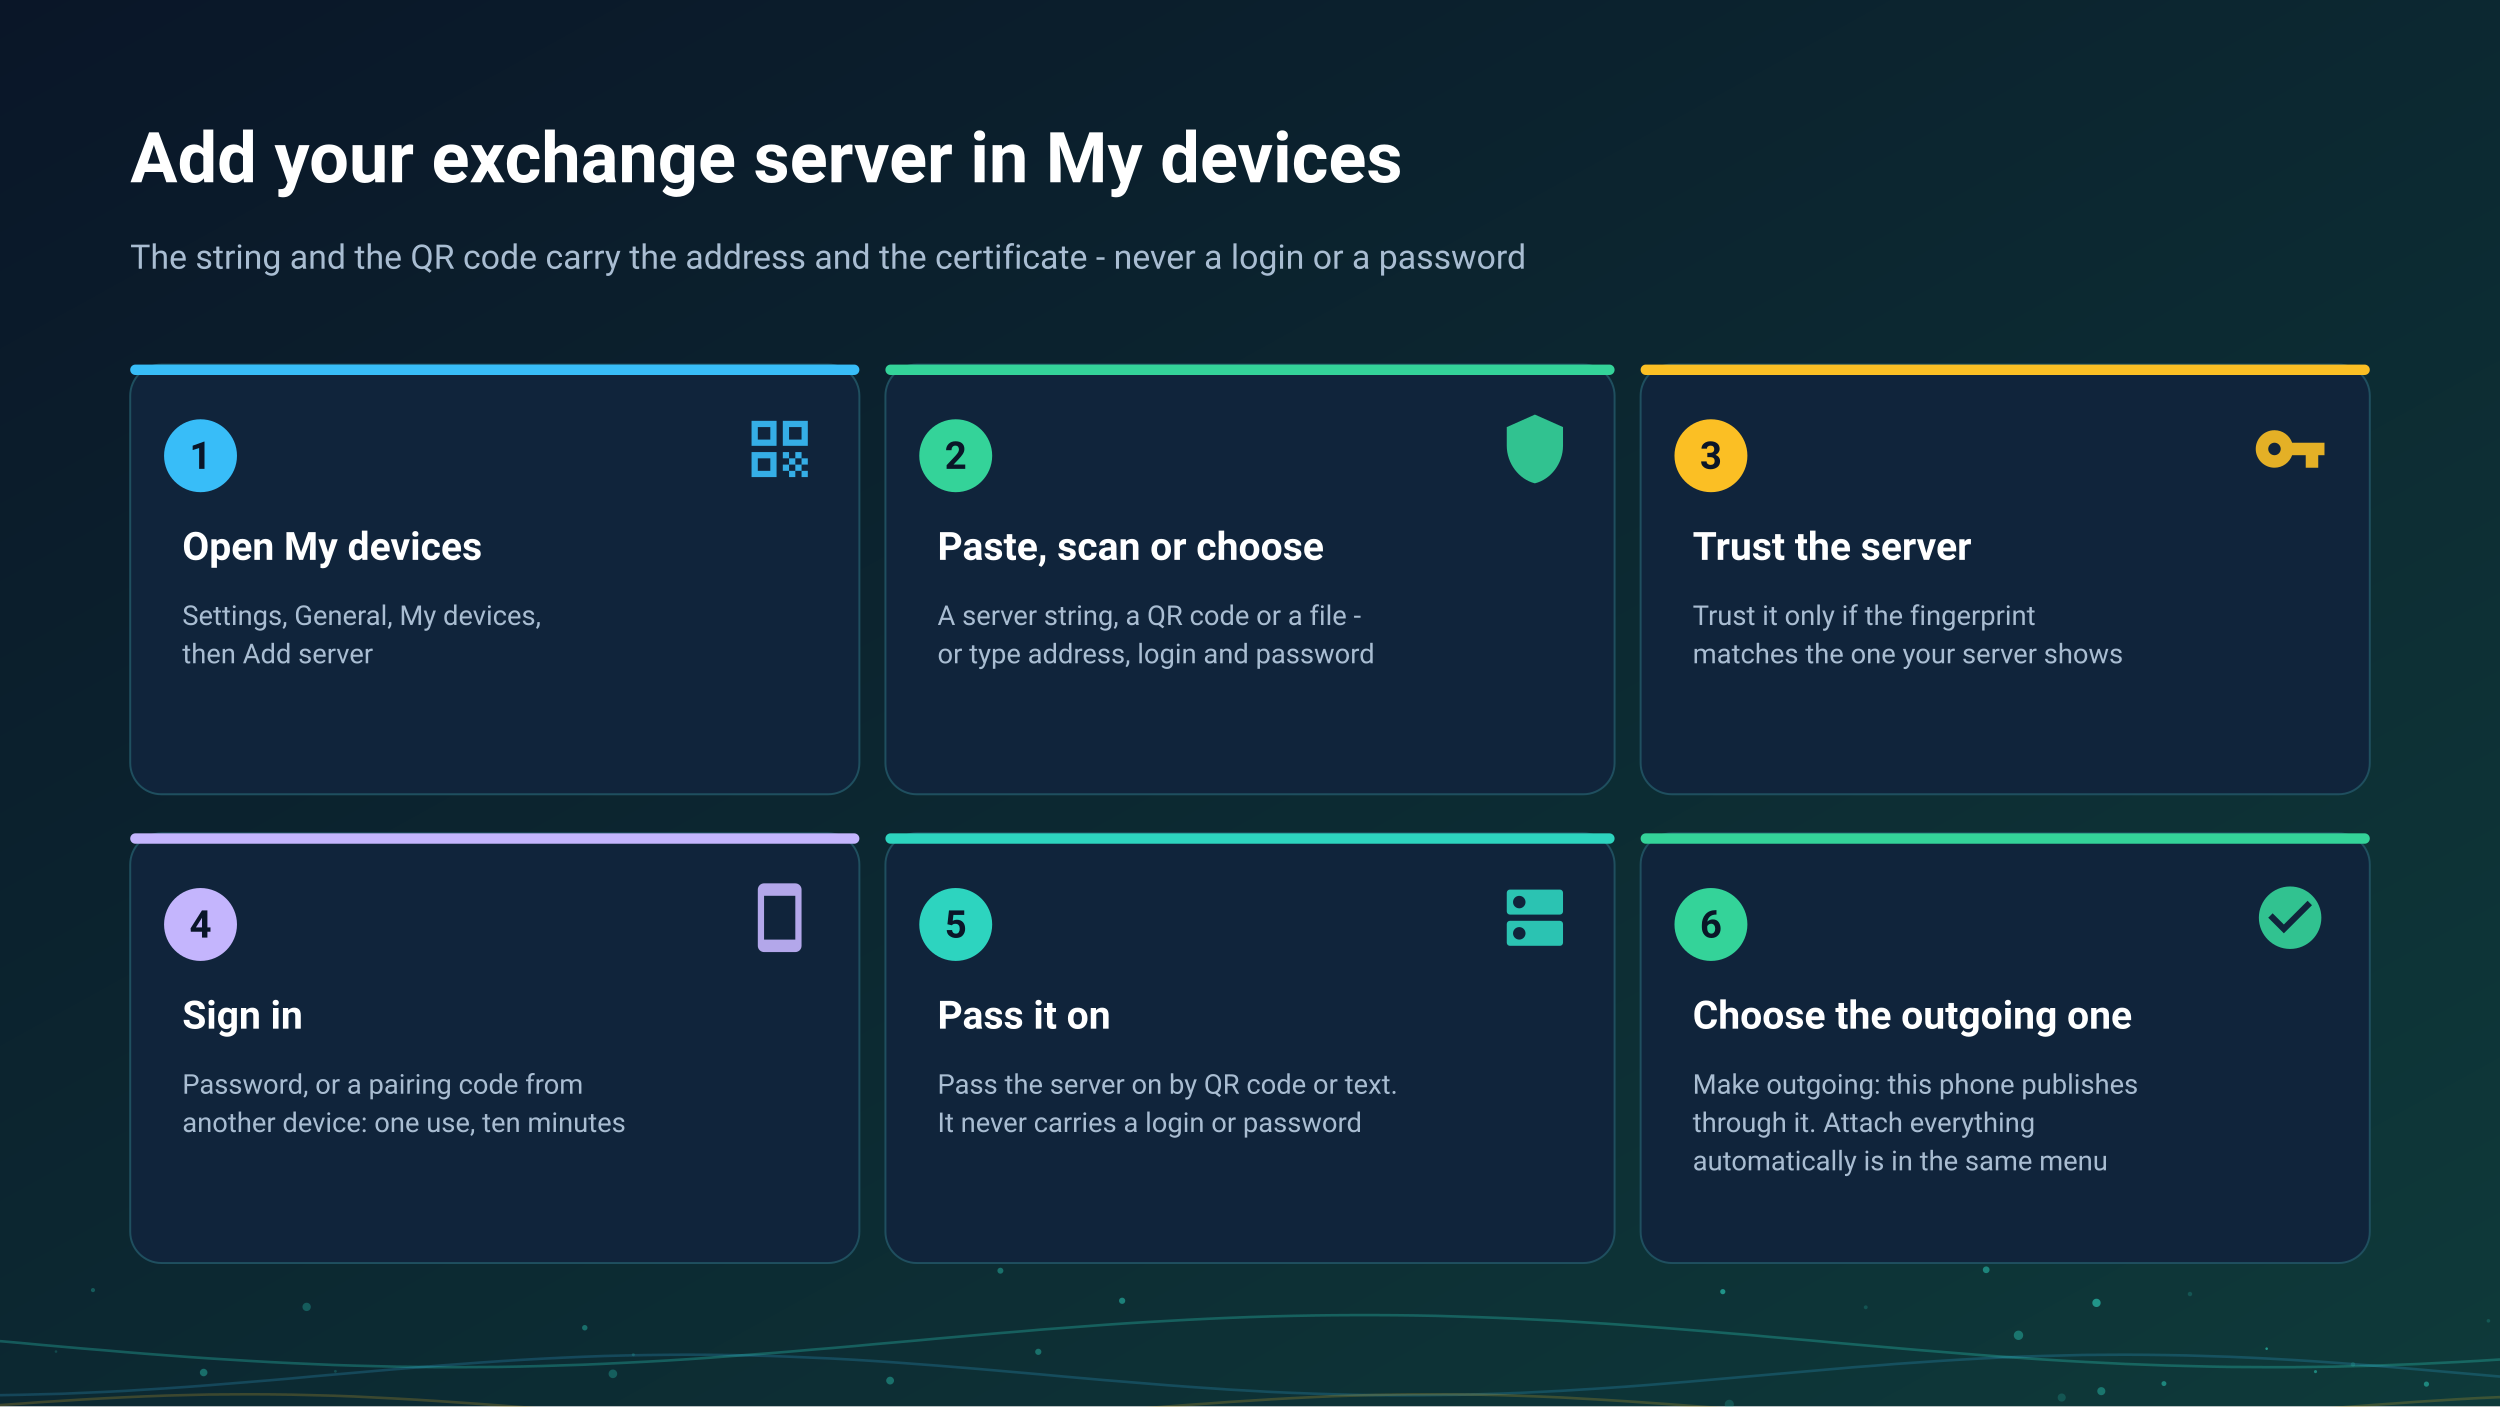
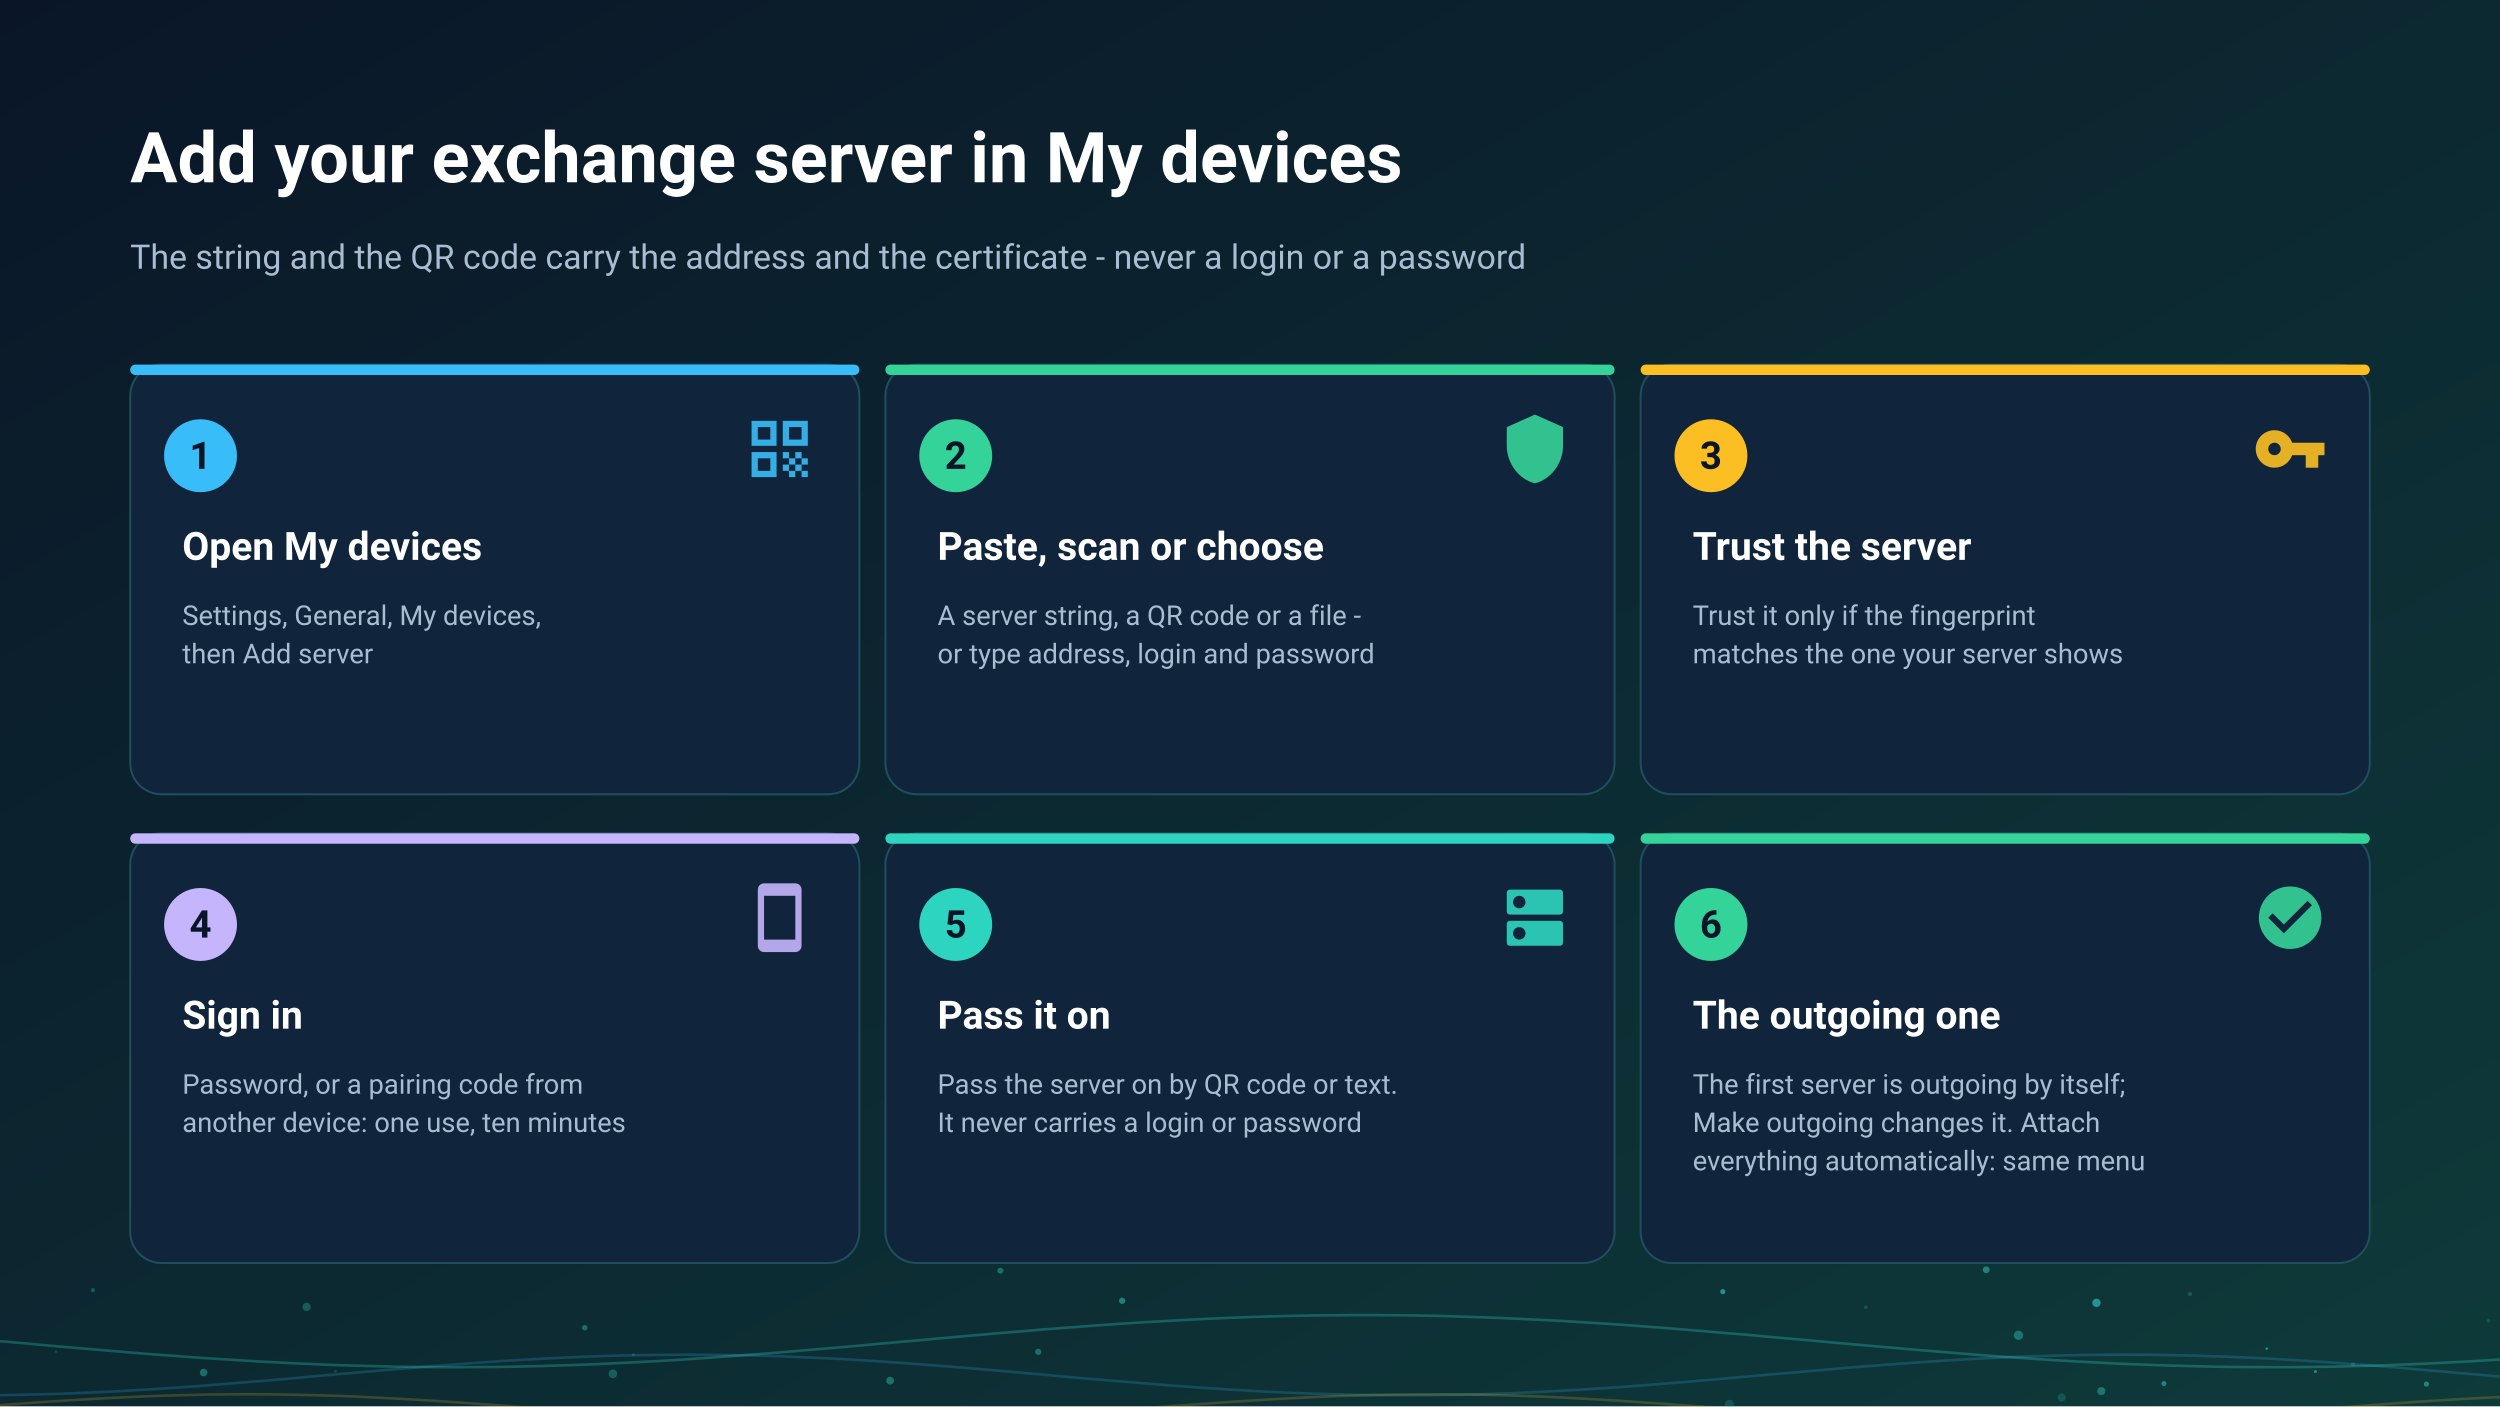
<svg xmlns="http://www.w3.org/2000/svg" viewBox="0 0 1920 1080" width="1920" height="1080" role="img" aria-labelledby="t d" lang="en">
  <defs>
    <marker id="arr-control" viewBox="0 0 10 10" refX="8.5" refY="5" markerWidth="7" markerHeight="7" orient="auto">
      <path d="M0 0L10 5L0 10z" fill="#38bdf8" />
    </marker>
    <marker id="arr-control-s" viewBox="0 0 10 10" refX="1.5" refY="5" markerWidth="7" markerHeight="7" orient="auto">
      <path d="M10 0L0 5L10 10z" fill="#38bdf8" />
    </marker>
    <marker id="arr-tunnel" viewBox="0 0 10 10" refX="8.5" refY="5" markerWidth="7" markerHeight="7" orient="auto">
      <path d="M0 0L10 5L0 10z" fill="#34d399" />
    </marker>
    <marker id="arr-tunnel-s" viewBox="0 0 10 10" refX="1.5" refY="5" markerWidth="7" markerHeight="7" orient="auto">
      <path d="M10 0L0 5L10 10z" fill="#34d399" />
    </marker>
    <marker id="arr-media" viewBox="0 0 10 10" refX="8.5" refY="5" markerWidth="7" markerHeight="7" orient="auto">
      <path d="M0 0L10 5L0 10z" fill="#fbbf24" />
    </marker>
    <marker id="arr-media-s" viewBox="0 0 10 10" refX="1.5" refY="5" markerWidth="7" markerHeight="7" orient="auto">
      <path d="M10 0L0 5L10 10z" fill="#fbbf24" />
    </marker>
    <marker id="arr-lan" viewBox="0 0 10 10" refX="8.5" refY="5" markerWidth="7" markerHeight="7" orient="auto">
      <path d="M0 0L10 5L0 10z" fill="#c4b5fd" />
    </marker>
    <marker id="arr-lan-s" viewBox="0 0 10 10" refX="1.5" refY="5" markerWidth="7" markerHeight="7" orient="auto">
      <path d="M10 0L0 5L10 10z" fill="#c4b5fd" />
    </marker>
    <marker id="arr-danger" viewBox="0 0 10 10" refX="8.5" refY="5" markerWidth="7" markerHeight="7" orient="auto">
      <path d="M0 0L10 5L0 10z" fill="#fca5a5" />
    </marker>
    <marker id="arr-danger-s" viewBox="0 0 10 10" refX="1.5" refY="5" markerWidth="7" markerHeight="7" orient="auto">
      <path d="M10 0L0 5L10 10z" fill="#fca5a5" />
    </marker>
    <marker id="arr-server" viewBox="0 0 10 10" refX="8.5" refY="5" markerWidth="7" markerHeight="7" orient="auto">
      <path d="M0 0L10 5L0 10z" fill="#2dd4bf" />
    </marker>
    <marker id="arr-server-s" viewBox="0 0 10 10" refX="1.5" refY="5" markerWidth="7" markerHeight="7" orient="auto">
      <path d="M10 0L0 5L10 10z" fill="#2dd4bf" />
    </marker>
    <marker id="arr-muted" viewBox="0 0 10 10" refX="8.5" refY="5" markerWidth="7" markerHeight="7" orient="auto">
      <path d="M0 0L10 5L0 10z" fill="#a9bdd2" />
    </marker>
    <marker id="arr-muted-s" viewBox="0 0 10 10" refX="1.5" refY="5" markerWidth="7" markerHeight="7" orient="auto">
      <path d="M10 0L0 5L10 10z" fill="#a9bdd2" />
    </marker>
    <marker id="arr-text" viewBox="0 0 10 10" refX="8.5" refY="5" markerWidth="7" markerHeight="7" orient="auto">
      <path d="M0 0L10 5L0 10z" fill="#ffffff" />
    </marker>
    <marker id="arr-text-s" viewBox="0 0 10 10" refX="1.5" refY="5" markerWidth="7" markerHeight="7" orient="auto">
      <path d="M10 0L0 5L10 10z" fill="#ffffff" />
    </marker>
    <filter id="soft" x="-20%" y="-20%" width="140%" height="140%">
      <feDropShadow dx="0" dy="4" stdDeviation="8" flood-color="#000" flood-opacity="0.18" />
    </filter>
    <filter id="glow" x="-50%" y="-50%" width="200%" height="200%">
      <feGaussianBlur stdDeviation="14" />
    </filter>
    <linearGradient id="bgGrad" x1="0" y1="0" x2="1" y2="1">
      <stop offset="0" stop-color="#0a1628" />
      <stop offset="1" stop-color="#0e3a3a" />
    </linearGradient>
    <radialGradient id="hub" cx="0.5" cy="0.5" r="0.5">
      <stop offset="0" stop-color="#2dd4bf" stop-opacity="0.55" />
      <stop offset="1" stop-color="#2dd4bf" stop-opacity="0" />
    </radialGradient>
  </defs>
  <rect width="1920" height="1080" fill="url(#bgGrad)" />
  <g aria-hidden="true">
    <polyline points="0 1030 16 1031.4 32 1032.9 48 1034.3 64 1035.7 80 1037 96 1038.4 112 1039.7 128 1040.9 144 1042.1 160 1043.2 176 1044.2 192 1045.2 208 1046.1 224 1046.9 240 1047.6 256 1048.3 272 1048.8 288 1049.2 304 1049.6 320 1049.8 336 1050 352 1050 368 1049.9 384 1049.8 400 1049.5 416 1049.1 432 1048.6 448 1048.1 464 1047.4 480 1046.6 496 1045.8 512 1044.9 528 1043.9 544 1042.8 560 1041.6 576 1040.4 592 1039.2 608 1037.9 624 1036.5 640 1035.2 656 1033.8 672 1032.3 688 1030.9 704 1029.5 720 1028 736 1026.6 752 1025.2 768 1023.8 784 1022.5 800 1021.1 816 1019.9 832 1018.7 848 1017.5 864 1016.4 880 1015.4 896 1014.5 912 1013.6 928 1012.8 944 1012.1 960 1011.5 976 1011 992 1010.6 1008 1010.3 1024 1010.1 1040 1010 1056 1010 1072 1010.1 1088 1010.3 1104 1010.6 1120 1011.1 1136 1011.6 1152 1012.2 1168 1012.9 1184 1013.7 1200 1014.5 1216 1015.5 1232 1016.5 1248 1017.6 1264 1018.8 1280 1020 1296 1021.3 1312 1022.6 1328 1024 1344 1025.3 1360 1026.8 1376 1028.2 1392 1029.6 1408 1031.1 1424 1032.5 1440 1033.9 1456 1035.3 1472 1036.7 1488 1038 1504 1039.3 1520 1040.6 1536 1041.8 1552 1042.9 1568 1044 1584 1045 1600 1045.9 1616 1046.7 1632 1047.5 1648 1048.1 1664 1048.7 1680 1049.1 1696 1049.5 1712 1049.8 1728 1049.9 1744 1050 1760 1050 1776 1049.8 1792 1049.6 1808 1049.2 1824 1048.8 1840 1048.2 1856 1047.6 1872 1046.8 1888 1046 1904 1045.1 1920 1044.1" fill="none" stroke="#2dd4bf" stroke-width="2" opacity="0.3" />
    <polyline points="0 1071.5 16 1071.2 32 1070.8 48 1070.4 64 1069.7 80 1069 96 1068.2 112 1067.2 128 1066.2 144 1065.1 160 1063.9 176 1062.6 192 1061.3 208 1060 224 1058.6 240 1057.1 256 1055.7 272 1054.3 288 1052.9 304 1051.5 320 1050.2 336 1048.9 352 1047.7 368 1046.5 384 1045.4 400 1044.4 416 1043.5 432 1042.7 448 1042 464 1041.4 480 1041 496 1040.7 512 1040.5 528 1040.4 544 1040.5 560 1040.7 576 1041 592 1041.4 608 1042 624 1042.7 640 1043.4 656 1044.3 672 1045.3 688 1046.4 704 1047.6 720 1048.8 736 1050.1 752 1051.4 768 1052.8 784 1054.2 800 1055.6 816 1057.1 832 1058.5 848 1059.9 864 1061.2 880 1062.5 896 1063.8 912 1065 928 1066.1 944 1067.2 960 1068.1 976 1069 992 1069.7 1008 1070.3 1024 1070.8 1040 1071.2 1056 1071.5 1072 1071.6 1088 1071.6 1104 1071.4 1120 1071.2 1136 1070.8 1152 1070.3 1168 1069.7 1184 1068.9 1200 1068.1 1216 1067.1 1232 1066.1 1248 1065 1264 1063.8 1280 1062.5 1296 1061.2 1312 1059.8 1328 1058.4 1344 1057 1360 1055.6 1376 1054.2 1392 1052.8 1408 1051.4 1424 1050 1440 1048.8 1456 1047.5 1472 1046.4 1488 1045.3 1504 1044.3 1520 1043.4 1536 1042.6 1552 1041.9 1568 1041.4 1584 1041 1600 1040.6 1616 1040.5 1632 1040.4 1648 1040.5 1664 1040.7 1680 1041 1696 1041.5 1712 1042 1728 1042.7 1744 1043.5 1760 1044.4 1776 1045.4 1792 1046.5 1808 1047.7 1824 1048.9 1840 1050.2 1856 1051.6 1872 1053 1888 1054.4 1904 1055.8 1920 1057.2" fill="none" stroke="#38bdf8" stroke-width="2" opacity="0.2" />
    <polyline points="0 1079.1 16 1078 32 1076.8 48 1075.8 64 1074.8 80 1073.9 96 1073.1 112 1072.4 128 1071.8 144 1071.4 160 1071 176 1070.9 192 1070.8 208 1070.9 224 1071.1 240 1071.5 256 1071.9 272 1072.5 288 1073.3 304 1074.1 320 1075 336 1076 352 1077.1 368 1078.2 384 1079.4 400 1080.6 416 1081.9 432 1083.1 448 1084.3 464 1085.5 480 1086.7 496 1087.8 512 1088.8 528 1089.7 544 1090.6 560 1091.3 576 1091.9 592 1092.4 608 1092.8 624 1093.1 640 1093.2 656 1093.2 672 1093 688 1092.7 704 1092.3 720 1091.8 736 1091.1 752 1090.3 768 1089.4 784 1088.5 800 1087.4 816 1086.3 832 1085.1 848 1083.9 864 1082.7 880 1081.5 896 1080.2 912 1079 928 1077.9 944 1076.7 960 1075.7 976 1074.7 992 1073.8 1008 1073 1024 1072.3 1040 1071.8 1056 1071.3 1072 1071 1088 1070.8 1104 1070.8 1120 1070.9 1136 1071.1 1152 1071.5 1168 1072 1184 1072.6 1200 1073.3 1216 1074.2 1232 1075.1 1248 1076.1 1264 1077.2 1280 1078.3 1296 1079.5 1312 1080.7 1328 1082 1344 1083.2 1360 1084.4 1376 1085.6 1392 1086.8 1408 1087.8 1424 1088.9 1440 1089.8 1456 1090.6 1472 1091.4 1488 1092 1504 1092.5 1520 1092.9 1536 1093.1 1552 1093.2 1568 1093.2 1584 1093 1600 1092.7 1616 1092.3 1632 1091.7 1648 1091 1664 1090.2 1680 1089.4 1696 1088.4 1712 1087.3 1728 1086.2 1744 1085 1760 1083.8 1776 1082.6 1792 1081.4 1808 1080.1 1824 1078.9 1840 1077.8 1856 1076.6 1872 1075.6 1888 1074.6 1904 1073.7 1920 1073" fill="none" stroke="#fbbf24" stroke-width="2" opacity="0.2" />
    <circle cx="1911.1" cy="1014.4" r="1.4" fill="#2dd4bf" stroke="none" stroke-width="2" opacity="0.2" />
    <circle cx="1197.8" cy="950" r="1.7" fill="#2dd4bf" stroke="none" stroke-width="2" opacity="0.4" />
    <circle cx="887.3" cy="1093.7" r="1.3" fill="#2dd4bf" stroke="none" stroke-width="2" opacity="0.5" />
    <circle cx="1693.6" cy="1096.8" r="2" fill="#2dd4bf" stroke="none" stroke-width="2" opacity="0.4" />
    <circle cx="1740.8" cy="1035.8" r="1" fill="#2dd4bf" stroke="none" stroke-width="2" opacity="0.6" />
    <circle cx="789.8" cy="1114.3" r="1.1" fill="#2dd4bf" stroke="none" stroke-width="2" opacity="0.3" />
    <circle cx="1681.9" cy="993.8" r="1.7" fill="#2dd4bf" stroke="none" stroke-width="2" opacity="0.2" />
    <circle cx="1653.8" cy="1104" r="2.6" fill="#2dd4bf" stroke="none" stroke-width="2" opacity="0.4" />
    <circle cx="235.5" cy="1003.7" r="3.2" fill="#2dd4bf" stroke="none" stroke-width="2" opacity="0.3" />
    <circle cx="1863.5" cy="1063" r="2" fill="#2dd4bf" stroke="none" stroke-width="2" opacity="0.5" />
    <circle cx="1377.6" cy="951" r="3.6" fill="#2dd4bf" stroke="none" stroke-width="2" opacity="0.4" />
    <circle cx="449.1" cy="1019.7" r="2.1" fill="#2dd4bf" stroke="none" stroke-width="2" opacity="0.4" />
    <circle cx="612.8" cy="1117.6" r="3.1" fill="#2dd4bf" stroke="none" stroke-width="2" opacity="0.2" />
    <circle cx="654.6" cy="1145.2" r="2.6" fill="#2dd4bf" stroke="none" stroke-width="2" opacity="0.2" />
    <circle cx="611.3" cy="1144.8" r="1.6" fill="#2dd4bf" stroke="none" stroke-width="2" opacity="0.3" />
    <circle cx="1525.4" cy="975.2" r="2.6" fill="#2dd4bf" stroke="none" stroke-width="2" opacity="0.5" />
    <circle cx="156.4" cy="1054.1" r="2.9" fill="#2dd4bf" stroke="none" stroke-width="2" opacity="0.4" />
    <circle cx="1689.1" cy="961.7" r="2.4" fill="#2dd4bf" stroke="none" stroke-width="2" opacity="0.3" />
    <circle cx="71.4" cy="990.8" r="1.6" fill="#2dd4bf" stroke="none" stroke-width="2" opacity="0.3" />
    <circle cx="1550.2" cy="1025.5" r="3.6" fill="#2dd4bf" stroke="none" stroke-width="2" opacity="0.4" />
    <circle cx="1583.4" cy="1073.3" r="3.1" fill="#2dd4bf" stroke="none" stroke-width="2" opacity="0.2" />
    <circle cx="1807.1" cy="1047.8" r="1.7" fill="#2dd4bf" stroke="none" stroke-width="2" opacity="0.2" />
    <circle cx="1328.1" cy="1078.5" r="3.5" fill="#2dd4bf" stroke="none" stroke-width="2" opacity="0.2" />
    <circle cx="605.8" cy="944.1" r="3.5" fill="#2dd4bf" stroke="none" stroke-width="2" opacity="0.4" />
    <circle cx="861.8" cy="999" r="2.4" fill="#2dd4bf" stroke="none" stroke-width="2" opacity="0.5" />
    <circle cx="1246.5" cy="1122" r="3" fill="#2dd4bf" stroke="none" stroke-width="2" opacity="0.2" />
    <circle cx="486.4" cy="1040.4" r="1.2" fill="#2dd4bf" stroke="none" stroke-width="2" opacity="0.2" />
    <circle cx="1323.1" cy="992" r="2" fill="#2dd4bf" stroke="none" stroke-width="2" opacity="0.6" />
    <circle cx="1805.3" cy="1100.6" r="2.4" fill="#2dd4bf" stroke="none" stroke-width="2" opacity="0.2" />
    <circle cx="683.6" cy="1060.3" r="3" fill="#2dd4bf" stroke="none" stroke-width="2" opacity="0.4" />
    <circle cx="470.7" cy="1055.1" r="3.3" fill="#2dd4bf" stroke="none" stroke-width="2" opacity="0.3" />
    <circle cx="257.6" cy="1053.2" r="1.1" fill="#2dd4bf" stroke="none" stroke-width="2" opacity="0.2" />
    <circle cx="488.3" cy="1090.9" r="3.4" fill="#2dd4bf" stroke="none" stroke-width="2" opacity="0.4" />
    <circle cx="1610.1" cy="1000.6" r="3.2" fill="#2dd4bf" stroke="none" stroke-width="2" opacity="0.6" />
    <circle cx="1613.8" cy="1068.4" r="3.1" fill="#2dd4bf" stroke="none" stroke-width="2" opacity="0.4" />
    <circle cx="768.3" cy="975.9" r="2.3" fill="#2dd4bf" stroke="none" stroke-width="2" opacity="0.4" />
    <circle cx="448.7" cy="947.7" r="1.3" fill="#2dd4bf" stroke="none" stroke-width="2" opacity="0.4" />
    <circle cx="891" cy="1113.4" r="1.5" fill="#2dd4bf" stroke="none" stroke-width="2" opacity="0.6" />
    <circle cx="945.5" cy="1150.9" r="2.2" fill="#2dd4bf" stroke="none" stroke-width="2" opacity="0.2" />
    <circle cx="1778.3" cy="1053.4" r="1.2" fill="#2dd4bf" stroke="none" stroke-width="2" opacity="0.5" />
    <circle cx="814.8" cy="955.7" r="3.2" fill="#2dd4bf" stroke="none" stroke-width="2" opacity="0.2" />
    <circle cx="621.2" cy="1128.4" r="1.2" fill="#2dd4bf" stroke="none" stroke-width="2" opacity="0.4" />
    <circle cx="1661.9" cy="1062.6" r="1.9" fill="#2dd4bf" stroke="none" stroke-width="2" opacity="0.5" />
    <circle cx="1432.9" cy="1004" r="1.5" fill="#2dd4bf" stroke="none" stroke-width="2" opacity="0.2" />
    <circle cx="43" cy="1038" r="1" fill="#2dd4bf" stroke="none" stroke-width="2" opacity="0.2" />
    <circle cx="797.4" cy="1038.2" r="2.4" fill="#2dd4bf" stroke="none" stroke-width="2" opacity="0.4" />
  </g>
  <text x="100" y="140" font-family="'Segoe UI', Roboto, 'Noto Sans', 'Helvetica Neue', Arial, sans-serif" font-size="54" font-weight="700" fill="#ffffff" text-anchor="start">
    <tspan x="100" dy="0">Add your exchange server in My devices</tspan>
  </text>
  <text x="100" y="206.4" font-family="'Segoe UI', Roboto, 'Noto Sans', 'Helvetica Neue', Arial, sans-serif" font-size="26" font-weight="400" fill="#a9bdd2" text-anchor="start">
    <tspan x="100" dy="0">The string and the QR code carry the address and the certificate - never a login or a password</tspan>
  </text>
  <rect x="100" y="280" width="560" height="330" rx="24" fill="#10243b" stroke="#1f4f5f" stroke-width="1.5" />
  <rect x="100" y="280" width="560" height="8" rx="4" fill="#38bdf8" stroke="none" stroke-width="1.5" />
  <circle cx="154" cy="350" r="28" fill="#38bdf8" stroke="none" stroke-width="2" />
  <text x="154" y="360.1" font-family="'Segoe UI', Roboto, 'Noto Sans', 'Helvetica Neue', Arial, sans-serif" font-size="29.4" font-weight="700" fill="#0a1628" text-anchor="middle">
    <tspan x="154" dy="0">1</tspan>
  </text>
  <g transform="translate(570 316) scale(2.4)" opacity="0.9">
    <path d="M3 11h8V3H3v8zm2-6h4v4H5V5zm-2 16h8v-8H3v8zm2-6h4v4H5v-4zM13 3v8h8V3h-8zm6 6h-4V5h4v4zm0 10h2v2h-2zm-6-6h2v2h-2zm2 2h2v2h-2zm-2 2h2v2h-2zm2 2h2v2h-2zm2-2h2v2h-2zm0-4h2v2h-2zm2 2h2v2h-2z" fill="#38bdf8" />
  </g>
  <text x="140" y="430" font-family="'Segoe UI', Roboto, 'Noto Sans', 'Helvetica Neue', Arial, sans-serif" font-size="30" font-weight="700" fill="#ffffff" text-anchor="start">
    <tspan x="140" dy="0">Open My devices</tspan>
  </text>
  <text x="140" y="480" font-family="'Segoe UI', Roboto, 'Noto Sans', 'Helvetica Neue', Arial, sans-serif" font-size="21" font-weight="400" fill="#a9bdd2" text-anchor="start">
    <tspan x="140" dy="0">Settings, General, My devices,</tspan>
    <tspan x="140" dy="29.4">then Add server</tspan>
  </text>
  <rect x="680" y="280" width="560" height="330" rx="24" fill="#10243b" stroke="#1f4f5f" stroke-width="1.5" />
  <rect x="680" y="280" width="560" height="8" rx="4" fill="#34d399" stroke="none" stroke-width="1.5" />
  <circle cx="734" cy="350" r="28" fill="#34d399" stroke="none" stroke-width="2" />
  <text x="734" y="360.1" font-family="'Segoe UI', Roboto, 'Noto Sans', 'Helvetica Neue', Arial, sans-serif" font-size="29.4" font-weight="700" fill="#0a1628" text-anchor="middle">
    <tspan x="734" dy="0">2</tspan>
  </text>
  <g transform="translate(1150 316) scale(2.4)" opacity="0.9">
    <path d="M12 1L3 5v6c0 5.55 3.84 10.74 9 12 5.16-1.26 9-6.45 9-12V5l-9-4z" fill="#34d399" />
  </g>
  <text x="720" y="430" font-family="'Segoe UI', Roboto, 'Noto Sans', 'Helvetica Neue', Arial, sans-serif" font-size="30" font-weight="700" fill="#ffffff" text-anchor="start">
    <tspan x="720" dy="0">Paste, scan or choose</tspan>
  </text>
  <text x="720" y="480" font-family="'Segoe UI', Roboto, 'Noto Sans', 'Helvetica Neue', Arial, sans-serif" font-size="21" font-weight="400" fill="#a9bdd2" text-anchor="start">
    <tspan x="720" dy="0">A server string, a QR code or a file -</tspan>
    <tspan x="720" dy="29.4">or type address, login and password</tspan>
  </text>
  <rect x="1260" y="280" width="560" height="330" rx="24" fill="#10243b" stroke="#1f4f5f" stroke-width="1.5" />
  <rect x="1260" y="280" width="560" height="8" rx="4" fill="#fbbf24" stroke="none" stroke-width="1.5" />
  <circle cx="1314" cy="350" r="28" fill="#fbbf24" stroke="none" stroke-width="2" />
  <text x="1314" y="360.1" font-family="'Segoe UI', Roboto, 'Noto Sans', 'Helvetica Neue', Arial, sans-serif" font-size="29.4" font-weight="700" fill="#0a1628" text-anchor="middle">
    <tspan x="1314" dy="0">3</tspan>
  </text>
  <g transform="translate(1730 316) scale(2.4)" opacity="0.9">
    <path d="M12.65 10C11.83 7.67 9.61 6 7 6c-3.31 0-6 2.69-6 6s2.690 6 6 6c2.61 0 4.83-1.67 5.65-4H17v4h4v-4h2v-4H12.65zM7 14c-1.1 0-2-.9-2-2s.9-2 2-2 2 .9 2 2-.9 2-2 2z" fill="#fbbf24" />
  </g>
  <text x="1300" y="430" font-family="'Segoe UI', Roboto, 'Noto Sans', 'Helvetica Neue', Arial, sans-serif" font-size="30" font-weight="700" fill="#ffffff" text-anchor="start">
    <tspan x="1300" dy="0">Trust the server</tspan>
  </text>
  <text x="1300" y="480" font-family="'Segoe UI', Roboto, 'Noto Sans', 'Helvetica Neue', Arial, sans-serif" font-size="21" font-weight="400" fill="#a9bdd2" text-anchor="start">
    <tspan x="1300" dy="0">Trust it only if the fingerprint</tspan>
    <tspan x="1300" dy="29.4">matches the one your server shows</tspan>
  </text>
  <rect x="100" y="640" width="560" height="330" rx="24" fill="#10243b" stroke="#1f4f5f" stroke-width="1.5" />
  <rect x="100" y="640" width="560" height="8" rx="4" fill="#c4b5fd" stroke="none" stroke-width="1.5" />
  <circle cx="154" cy="710" r="28" fill="#c4b5fd" stroke="none" stroke-width="2" />
  <text x="154" y="720.1" font-family="'Segoe UI', Roboto, 'Noto Sans', 'Helvetica Neue', Arial, sans-serif" font-size="29.4" font-weight="700" fill="#0a1628" text-anchor="middle">
    <tspan x="154" dy="0">4</tspan>
  </text>
  <g transform="translate(570 676) scale(2.4)" opacity="0.9">
    <path d="M17 1.01L7 1c-1.1 0-2 .9-2 2v18c0 1.1.9 2 2 2h10c1.1 0 2-.9 2-2V3c0-1.1-.9-1.99-2-1.99zM17 19H7V5h10v14z" fill="#c4b5fd" />
  </g>
  <text x="140" y="790" font-family="'Segoe UI', Roboto, 'Noto Sans', 'Helvetica Neue', Arial, sans-serif" font-size="30" font-weight="700" fill="#ffffff" text-anchor="start">
    <tspan x="140" dy="0">Sign in</tspan>
  </text>
  <text x="140" y="840" font-family="'Segoe UI', Roboto, 'Noto Sans', 'Helvetica Neue', Arial, sans-serif" font-size="21" font-weight="400" fill="#a9bdd2" text-anchor="start">
    <tspan x="140" dy="0">Password, or a pairing code from</tspan>
    <tspan x="140" dy="29.4">another device: one use, ten minutes</tspan>
  </text>
  <rect x="680" y="640" width="560" height="330" rx="24" fill="#10243b" stroke="#1f4f5f" stroke-width="1.5" />
  <rect x="680" y="640" width="560" height="8" rx="4" fill="#2dd4bf" stroke="none" stroke-width="1.5" />
  <circle cx="734" cy="710" r="28" fill="#2dd4bf" stroke="none" stroke-width="2" />
  <text x="734" y="720.1" font-family="'Segoe UI', Roboto, 'Noto Sans', 'Helvetica Neue', Arial, sans-serif" font-size="29.4" font-weight="700" fill="#0a1628" text-anchor="middle">
    <tspan x="734" dy="0">5</tspan>
  </text>
  <g transform="translate(1150 676) scale(2.4)" opacity="0.9">
    <path d="M20 13H4c-.55 0-1 .45-1 1v6c0 .55.45 1 1 1h16c.55 0 1-.45 1-1v-6c0-.55-.45-1-1-1zM7 19c-1.1 0-2-.9-2-2s.9-2 2-2 2 .9 2 2-.9 2-2 2zM20 3H4c-.55 0-1 .45-1 1v6c0 .55.45 1 1 1h16c.55 0 1-.45 1-1V4c0-.55-.45-1-1-1zM7 9c-1.1 0-2-.9-2-2s.9-2 2-2 2 .9 2 2-.9 2-2 2z" fill="#2dd4bf" />
  </g>
  <text x="720" y="790" font-family="'Segoe UI', Roboto, 'Noto Sans', 'Helvetica Neue', Arial, sans-serif" font-size="30" font-weight="700" fill="#ffffff" text-anchor="start">
    <tspan x="720" dy="0">Pass it on</tspan>
  </text>
  <text x="720" y="840" font-family="'Segoe UI', Roboto, 'Noto Sans', 'Helvetica Neue', Arial, sans-serif" font-size="21" font-weight="400" fill="#a9bdd2" text-anchor="start">
    <tspan x="720" dy="0">Pass the server on by QR code or text.</tspan>
    <tspan x="720" dy="29.4">It never carries a login or password</tspan>
  </text>
  <rect x="1260" y="640" width="560" height="330" rx="24" fill="#10243b" stroke="#1f4f5f" stroke-width="1.5" />
  <rect x="1260" y="640" width="560" height="8" rx="4" fill="#34d399" stroke="none" stroke-width="1.5" />
  <circle cx="1314" cy="710" r="28" fill="#34d399" stroke="none" stroke-width="2" />
  <text x="1314" y="720.1" font-family="'Segoe UI', Roboto, 'Noto Sans', 'Helvetica Neue', Arial, sans-serif" font-size="29.4" font-weight="700" fill="#0a1628" text-anchor="middle">
    <tspan x="1314" dy="0">6</tspan>
  </text>
  <g transform="translate(1730 676) scale(2.4)" opacity="0.9">
    <path d="M12 2C6.48 2 2 6.48 2 12s4.48 10 10 10 10-4.48 10-10S17.52 2 12 2zm-2 15l-5-5 1.41-1.41L10 14.17l7.590-7.59L19 8l-9 9z" fill="#34d399" />
  </g>
  <text x="1300" y="790" font-family="'Segoe UI', Roboto, 'Noto Sans', 'Helvetica Neue', Arial, sans-serif" font-size="30" font-weight="700" fill="#ffffff" text-anchor="start">
-     <tspan x="1300" dy="0">Choose the outgoing one</tspan>
+     <tspan x="1300" dy="0">The outgoing one</tspan>
  </text>
  <text x="1300" y="840" font-family="'Segoe UI', Roboto, 'Noto Sans', 'Helvetica Neue', Arial, sans-serif" font-size="21" font-weight="400" fill="#a9bdd2" text-anchor="start">
-     <tspan x="1300" dy="0">Make outgoing: this phone publishes</tspan>
-     <tspan x="1300" dy="29.4">through it. Attach everything</tspan>
-     <tspan x="1300" dy="29.4">automatically is in the same menu</tspan>
+     <tspan x="1300" dy="0">The first server is outgoing by itself;</tspan>
+     <tspan x="1300" dy="29.4">Make outgoing changes it. Attach</tspan>
+     <tspan x="1300" dy="29.4">everything automatically: same menu</tspan>
  </text>
</svg>
